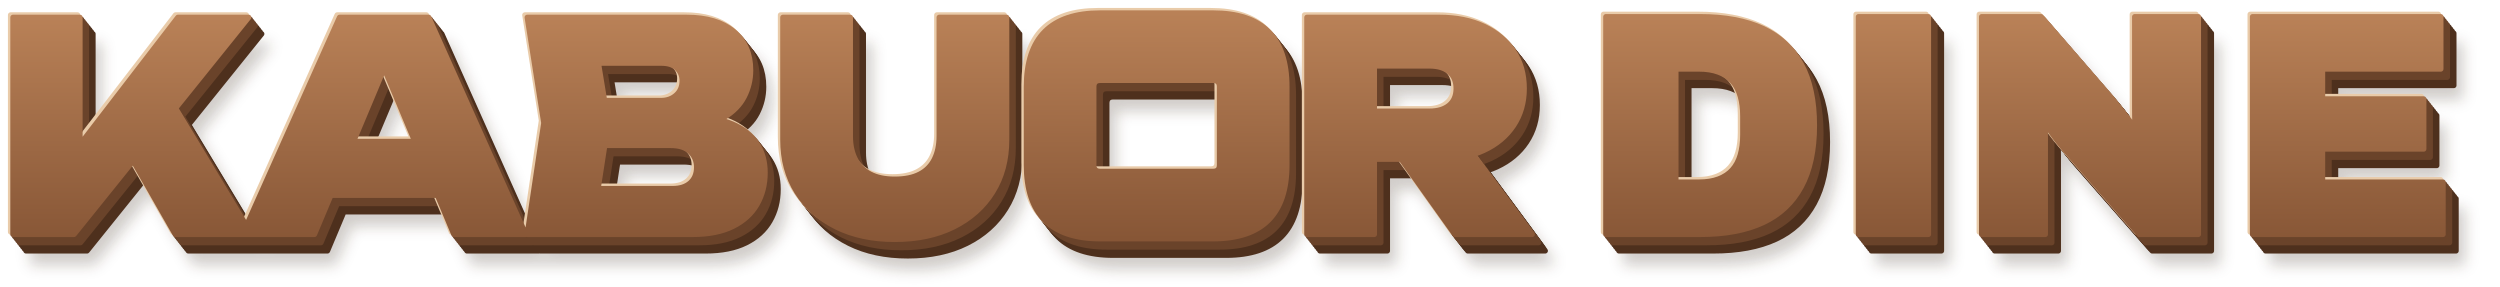
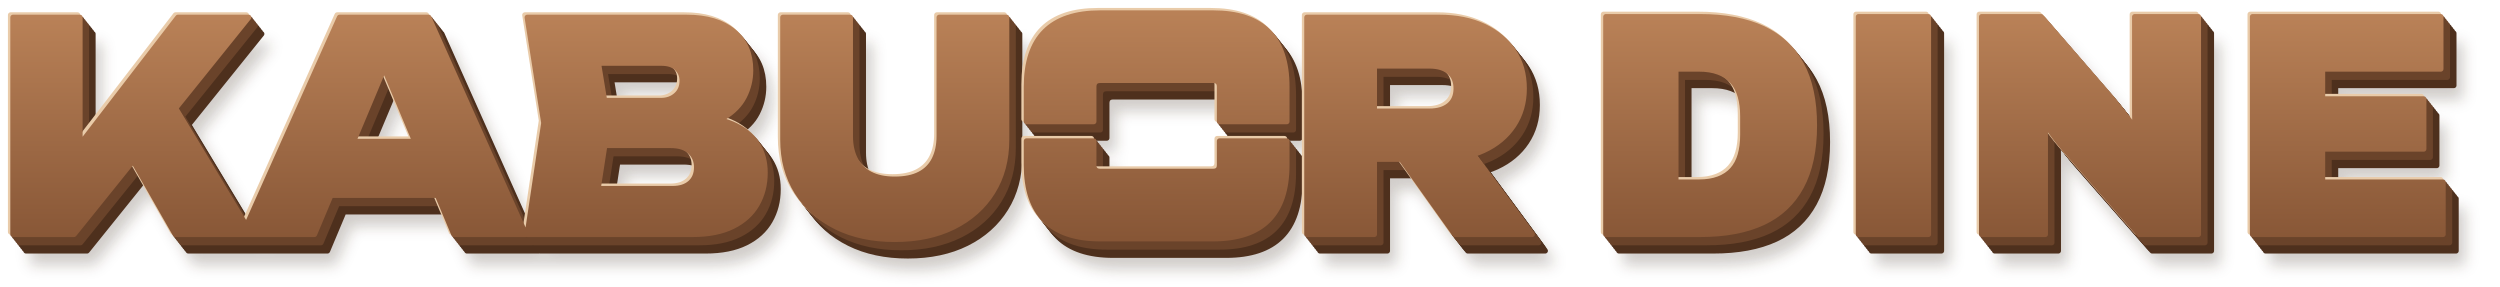
<svg xmlns="http://www.w3.org/2000/svg" viewBox="-6 -8 1152.3 132" width="1152" height="132" role="img" aria-label="Kabuor Dine">
  <defs>
    <linearGradient id="kd-face" gradientUnits="userSpaceOnUse" x1="0" y1="0" x2="0" y2="104">
      <stop offset="0" stop-color="#B98157" />
      <stop offset="1" stop-color="#875636" />
    </linearGradient>
    <filter id="kd-shadow" x="-5%" y="-20%" width="110%" height="160%">
      <feGaussianBlur stdDeviation="3.2" />
    </filter>
    <g id="kd-word" stroke-width="2.5" stroke-linejoin="round">
      <path d="M0.0 100.0V0.0H30.826V75.6L22.827 69.067L76 0.0H108.613L28.106 100.0ZM47.92 53.147 70.667 34.827 109.973 100.0H74.8Z M136.253 81.973V57.2H204.733V81.973ZM191.613 0.0 236.306 100.0H203.213L166.867 13.493H175.267L138.92 100.0H105.827L150.52 0.0Z M310.027 51.253 312.507 45.573Q323.947 45.92 331.533 49.173Q339.12 52.427 342.867 58.133Q346.613 63.84 346.613 71.6Q346.613 79.707 342.92 86.16Q339.227 92.613 331.787 96.307Q324.347 100.0 313.2 100.0H237.04L244.693 48.667L237.04 0.0H310.48Q324.347 0.0 332.147 6.467Q339.947 12.933 339.947 24.373Q339.947 30.8 337.027 36.52Q334.107 42.24 327.56 46.173Q321.013 50.107 310.027 51.253ZM267.466 93.04 255.653 78.933H304.053Q309.227 78.933 312.173 76.307Q315.12 73.68 315.12 69.067Q315.12 64.693 312.067 61.84Q309.013 58.987 303.067 58.987H262.827V38.347H298.667Q302.853 38.347 305.653 35.853Q308.453 33.36 308.453 29.227Q308.453 25.68 305.973 23.373Q303.493 21.067 298.933 21.067H255.76L267.466 6.96L274.32 48.667Z M385.906 54.72Q385.906 60.88 388.173 65.333Q390.44 69.787 394.987 72.2Q399.533 74.614 406.413 74.614Q413.427 74.614 417.96 72.253Q422.493 69.893 424.707 65.387Q426.92 60.88 426.92 54.72V0.0H457.96V56.347Q457.96 70.187 451.533 80.493Q445.107 90.8 433.533 96.547Q421.96 102.293 406.413 102.293Q391 102.293 379.413 96.547Q367.827 90.8 361.347 80.493Q354.867 70.187 354.867 56.347V0.0H385.906Z M617.84 43.253H652.853Q658.667 43.253 661.933 40.533Q665.2 37.813 665.2 32.8Q665.2 27.76 661.933 25.053Q658.667 22.347 652.853 22.347H613.493L627.44 8V100.0H596.4V0.0H657.44Q669.147 0.0 677.933 4.12Q686.72 8.24 691.613 15.56Q696.507 22.88 696.507 32.8Q696.507 42.453 691.613 49.827Q686.72 57.2 677.933 61.267Q669.147 65.333 657.44 65.333H617.84ZM631.173 53.2H665.706L700.213 100.0H664.533Z" />
      <g transform="translate(467.12 -2)">
-         <path d="M34.00 0.00 H86.00 Q120.00 0.00 120.00 34.00 V70.00 Q120.00 104.00 86.00 104.00 H34.00 Q0.00 104.00 0.00 70.00 V34.00 Q0.00 0.00 34.00 0.00 Z M34.00 31.00 H86.00 Q89.00 31.00 89.00 34.00 V70.00 Q89.00 73.00 86.00 73.00 H34.00 Q31.00 73.00 31.00 70.00 V34.00 Q31.00 31.00 34.00 31.00 Z" fill-rule="evenodd" />
+         <path d="M 0.00 50.00 L 31.00 50.00 V 34.00 Q 31.00 31.00 34.00 31.00 H 86.00 Q 89.00 31.00 89.00 34.00 V 50.00 H 120.00 V 34.00 Q 120.00 0.00 86.00 0.00 H 34.00 Q 0.00 0.00 0.00 34.00 Z M 0.00 59.00 L 31.00 59.00 V 70.00 Q 31.00 73.00 34.00 73.00 H 86.00 Q 89.00 73.00 89.00 70.00 V 59.00 H 120.00 V 70.00 Q 120.00 104.00 86.00 104.00 H 34.00 Q 0.00 104.00 0.00 70.00 Z" fill-rule="evenodd" />
      </g>
      <path d="M0.0 100.0V-0.292H43.44Q60.641 -0.292 72.303 5.102Q83.965 10.496 90.015 21.574Q96.064 32.653 96.064 49.854Q96.064 66.91 90.015 78.061Q83.965 89.213 72.303 94.606Q60.641 100.0 43.44 100.0ZM32.216 75.948H42.857Q48.105 75.948 51.968 74.49Q55.831 73.032 58.309 70.262Q60.787 67.493 61.953 63.411Q63.12 59.329 63.12 54.227V45.481Q63.12 40.379 61.953 36.297Q60.787 32.216 58.309 29.446Q55.831 26.676 51.968 25.219Q48.105 23.761 42.857 23.761H32.216Z M116.411 100.0V-0.292H148.627V100.0Z M173.201 100.0V-0.292H200.606L231.802 35.714Q233.114 37.172 235.3 39.942Q237.487 42.711 239.746 45.554Q242.006 48.397 243.172 50.146L243.901 49.854Q243.755 45.773 243.755 41.764Q243.755 37.755 243.755 35.714V-0.292H273.055V100.0H245.796L210.665 59.913Q208.187 56.997 206.437 54.592Q204.688 52.187 203.085 50.0L202.356 50.292Q202.501 53.061 202.501 55.831Q202.501 58.601 202.501 59.913V100.0Z M298.067 100.0V-0.292H384.802V23.761H330.283V37.609H376.93V60.641H330.283V75.948H385.822V100.0Z" transform="translate(734.2 0)" />
    </g>
  </defs>
  <use href="#kd-word" transform="translate(9 13)" fill="#2E1A0E" stroke="#2E1A0E" opacity="0.22" filter="url(#kd-shadow)" />
  <use href="#kd-word" transform="translate(6.00 7.60)" fill="#4E301D" stroke="#4E301D" />
  <use href="#kd-word" transform="translate(5.25 6.65)" fill="#4E301D" stroke="#4E301D" />
  <use href="#kd-word" transform="translate(4.50 5.70)" fill="#4E301D" stroke="#4E301D" />
  <use href="#kd-word" transform="translate(3.75 4.75)" fill="#4E301D" stroke="#4E301D" />
  <use href="#kd-word" transform="translate(3.00 3.80)" fill="#6A432A" stroke="#6A432A" />
  <use href="#kd-word" transform="translate(2.25 2.85)" fill="#6A432A" stroke="#6A432A" />
  <use href="#kd-word" transform="translate(1.50 1.90)" fill="#6A432A" stroke="#6A432A" />
  <use href="#kd-word" transform="translate(0.75 0.95)" fill="#6A432A" stroke="#6A432A" />
  <use href="#kd-word" transform="translate(-1.1 -1.1)" fill="#E9CBA9" stroke="#E9CBA9" />
  <use href="#kd-word" fill="url(#kd-face)" stroke="url(#kd-face)" />
</svg>
